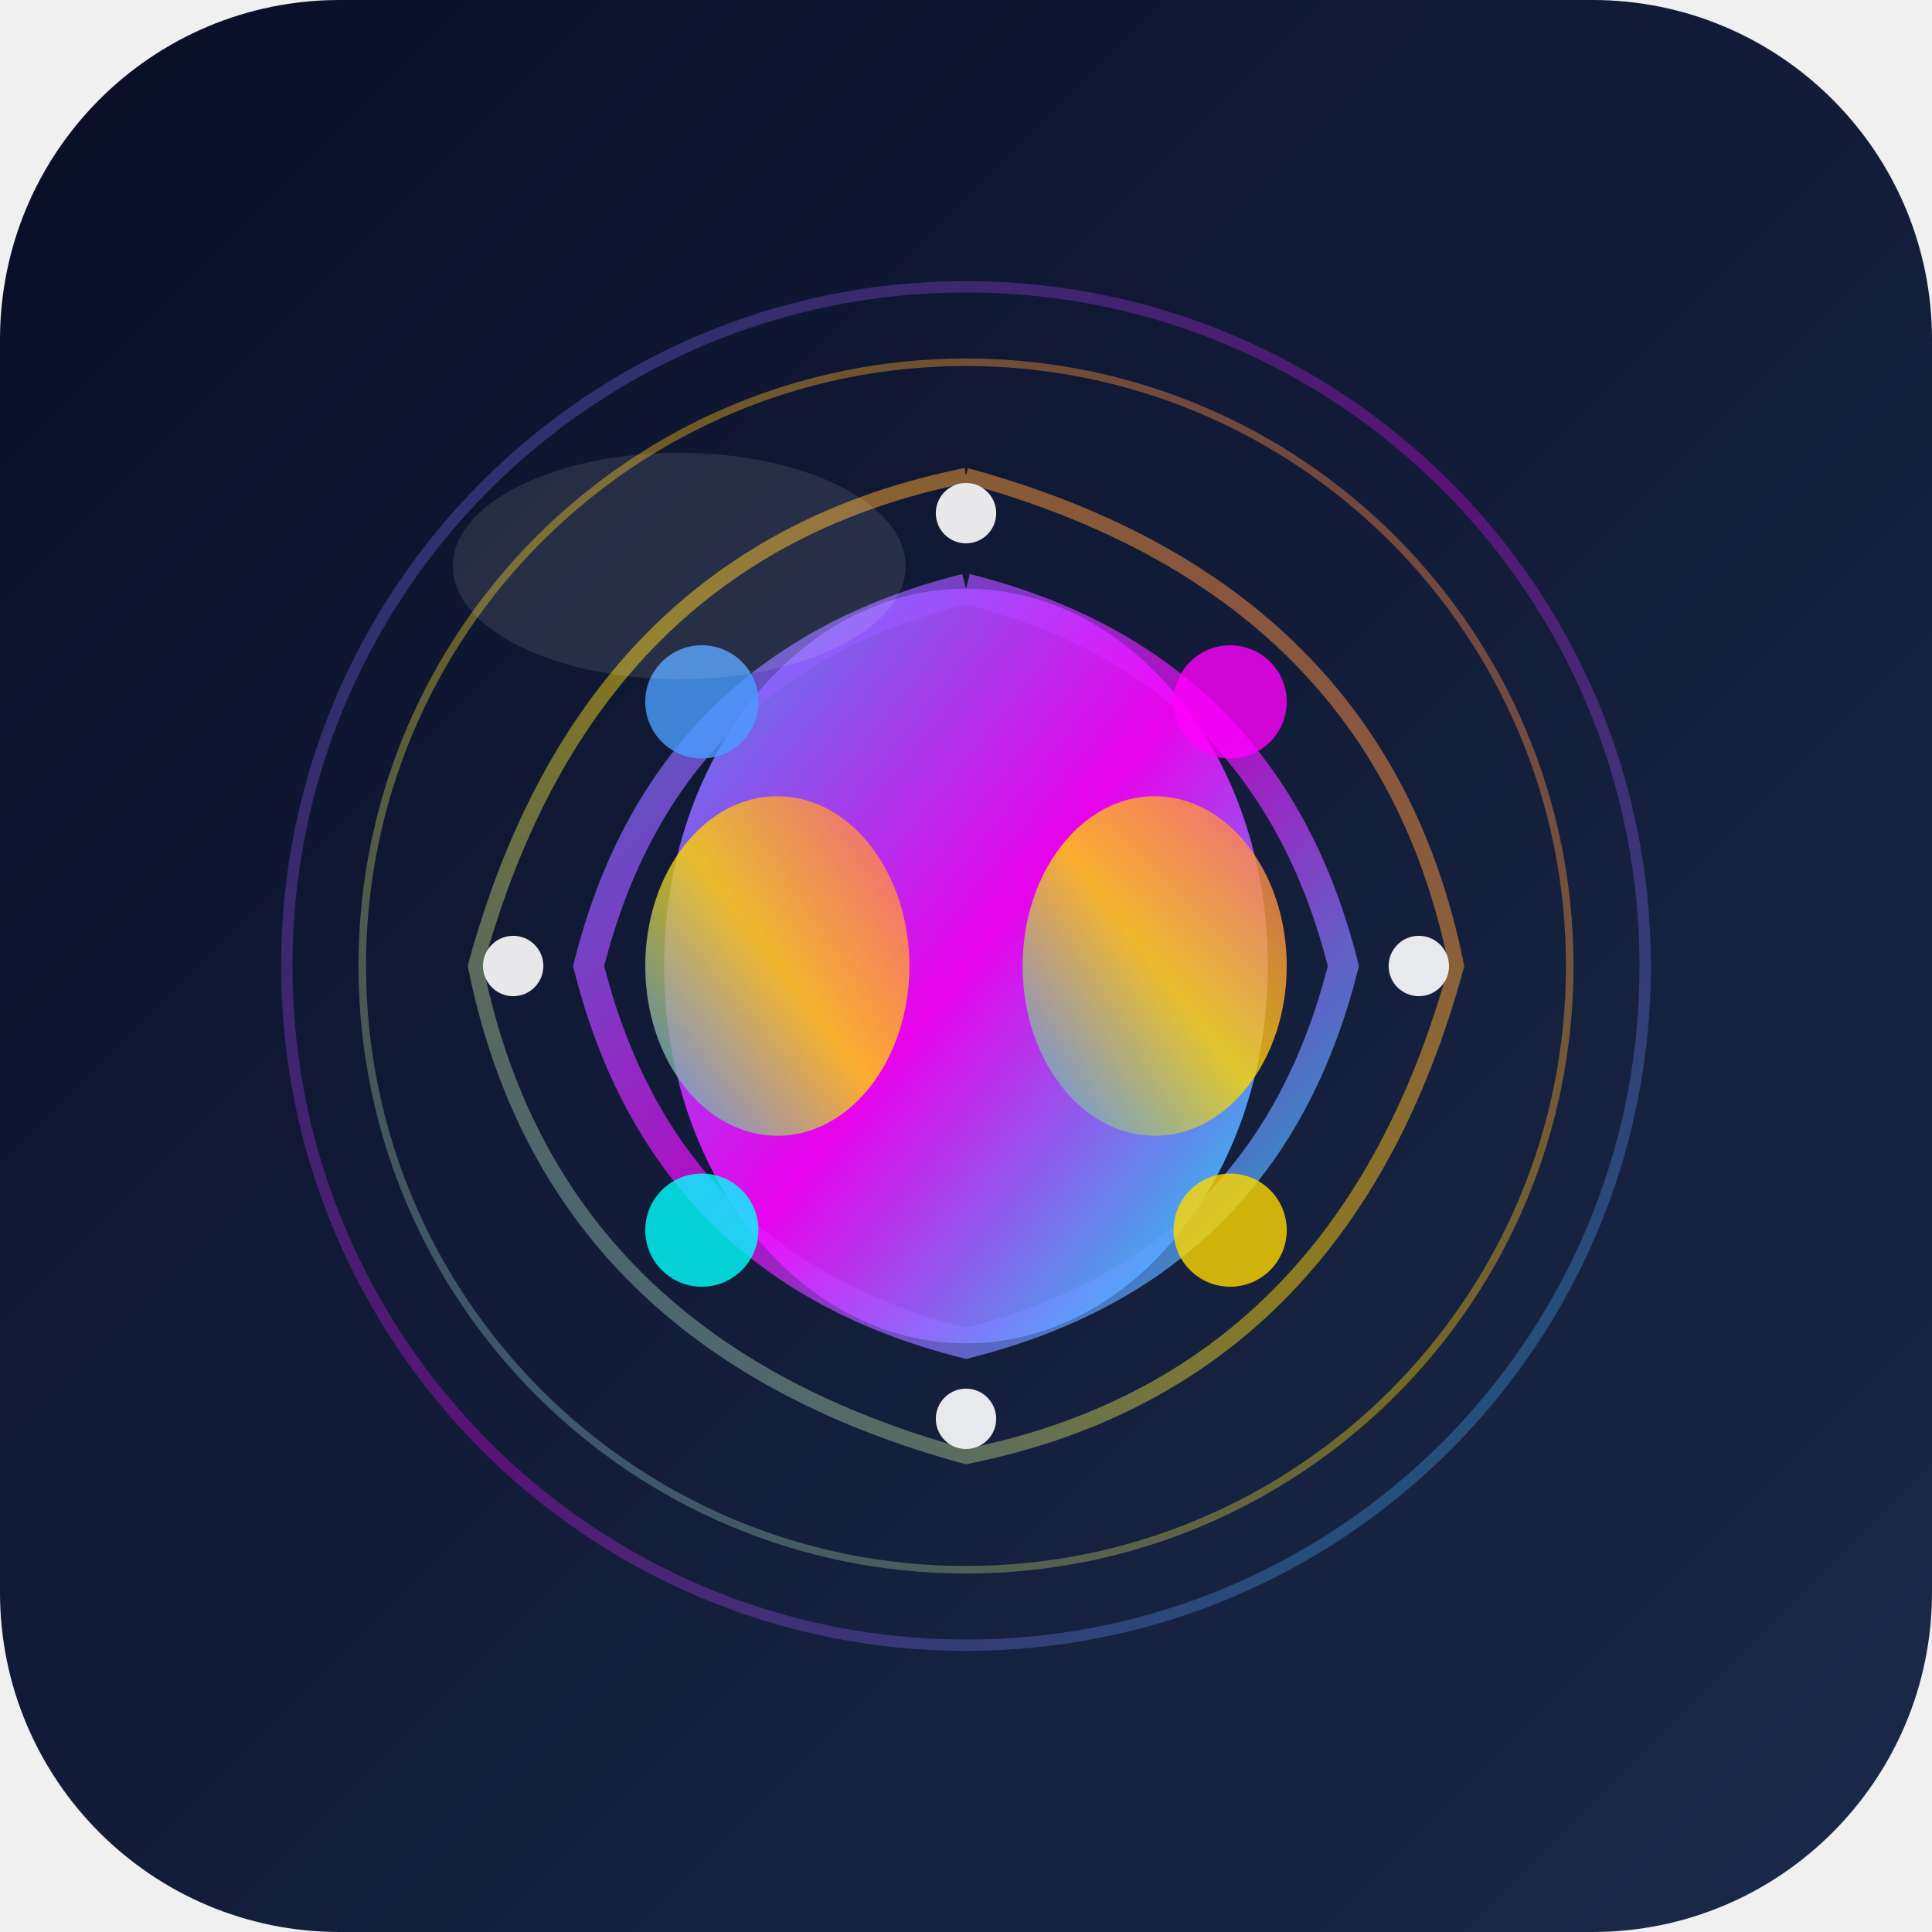
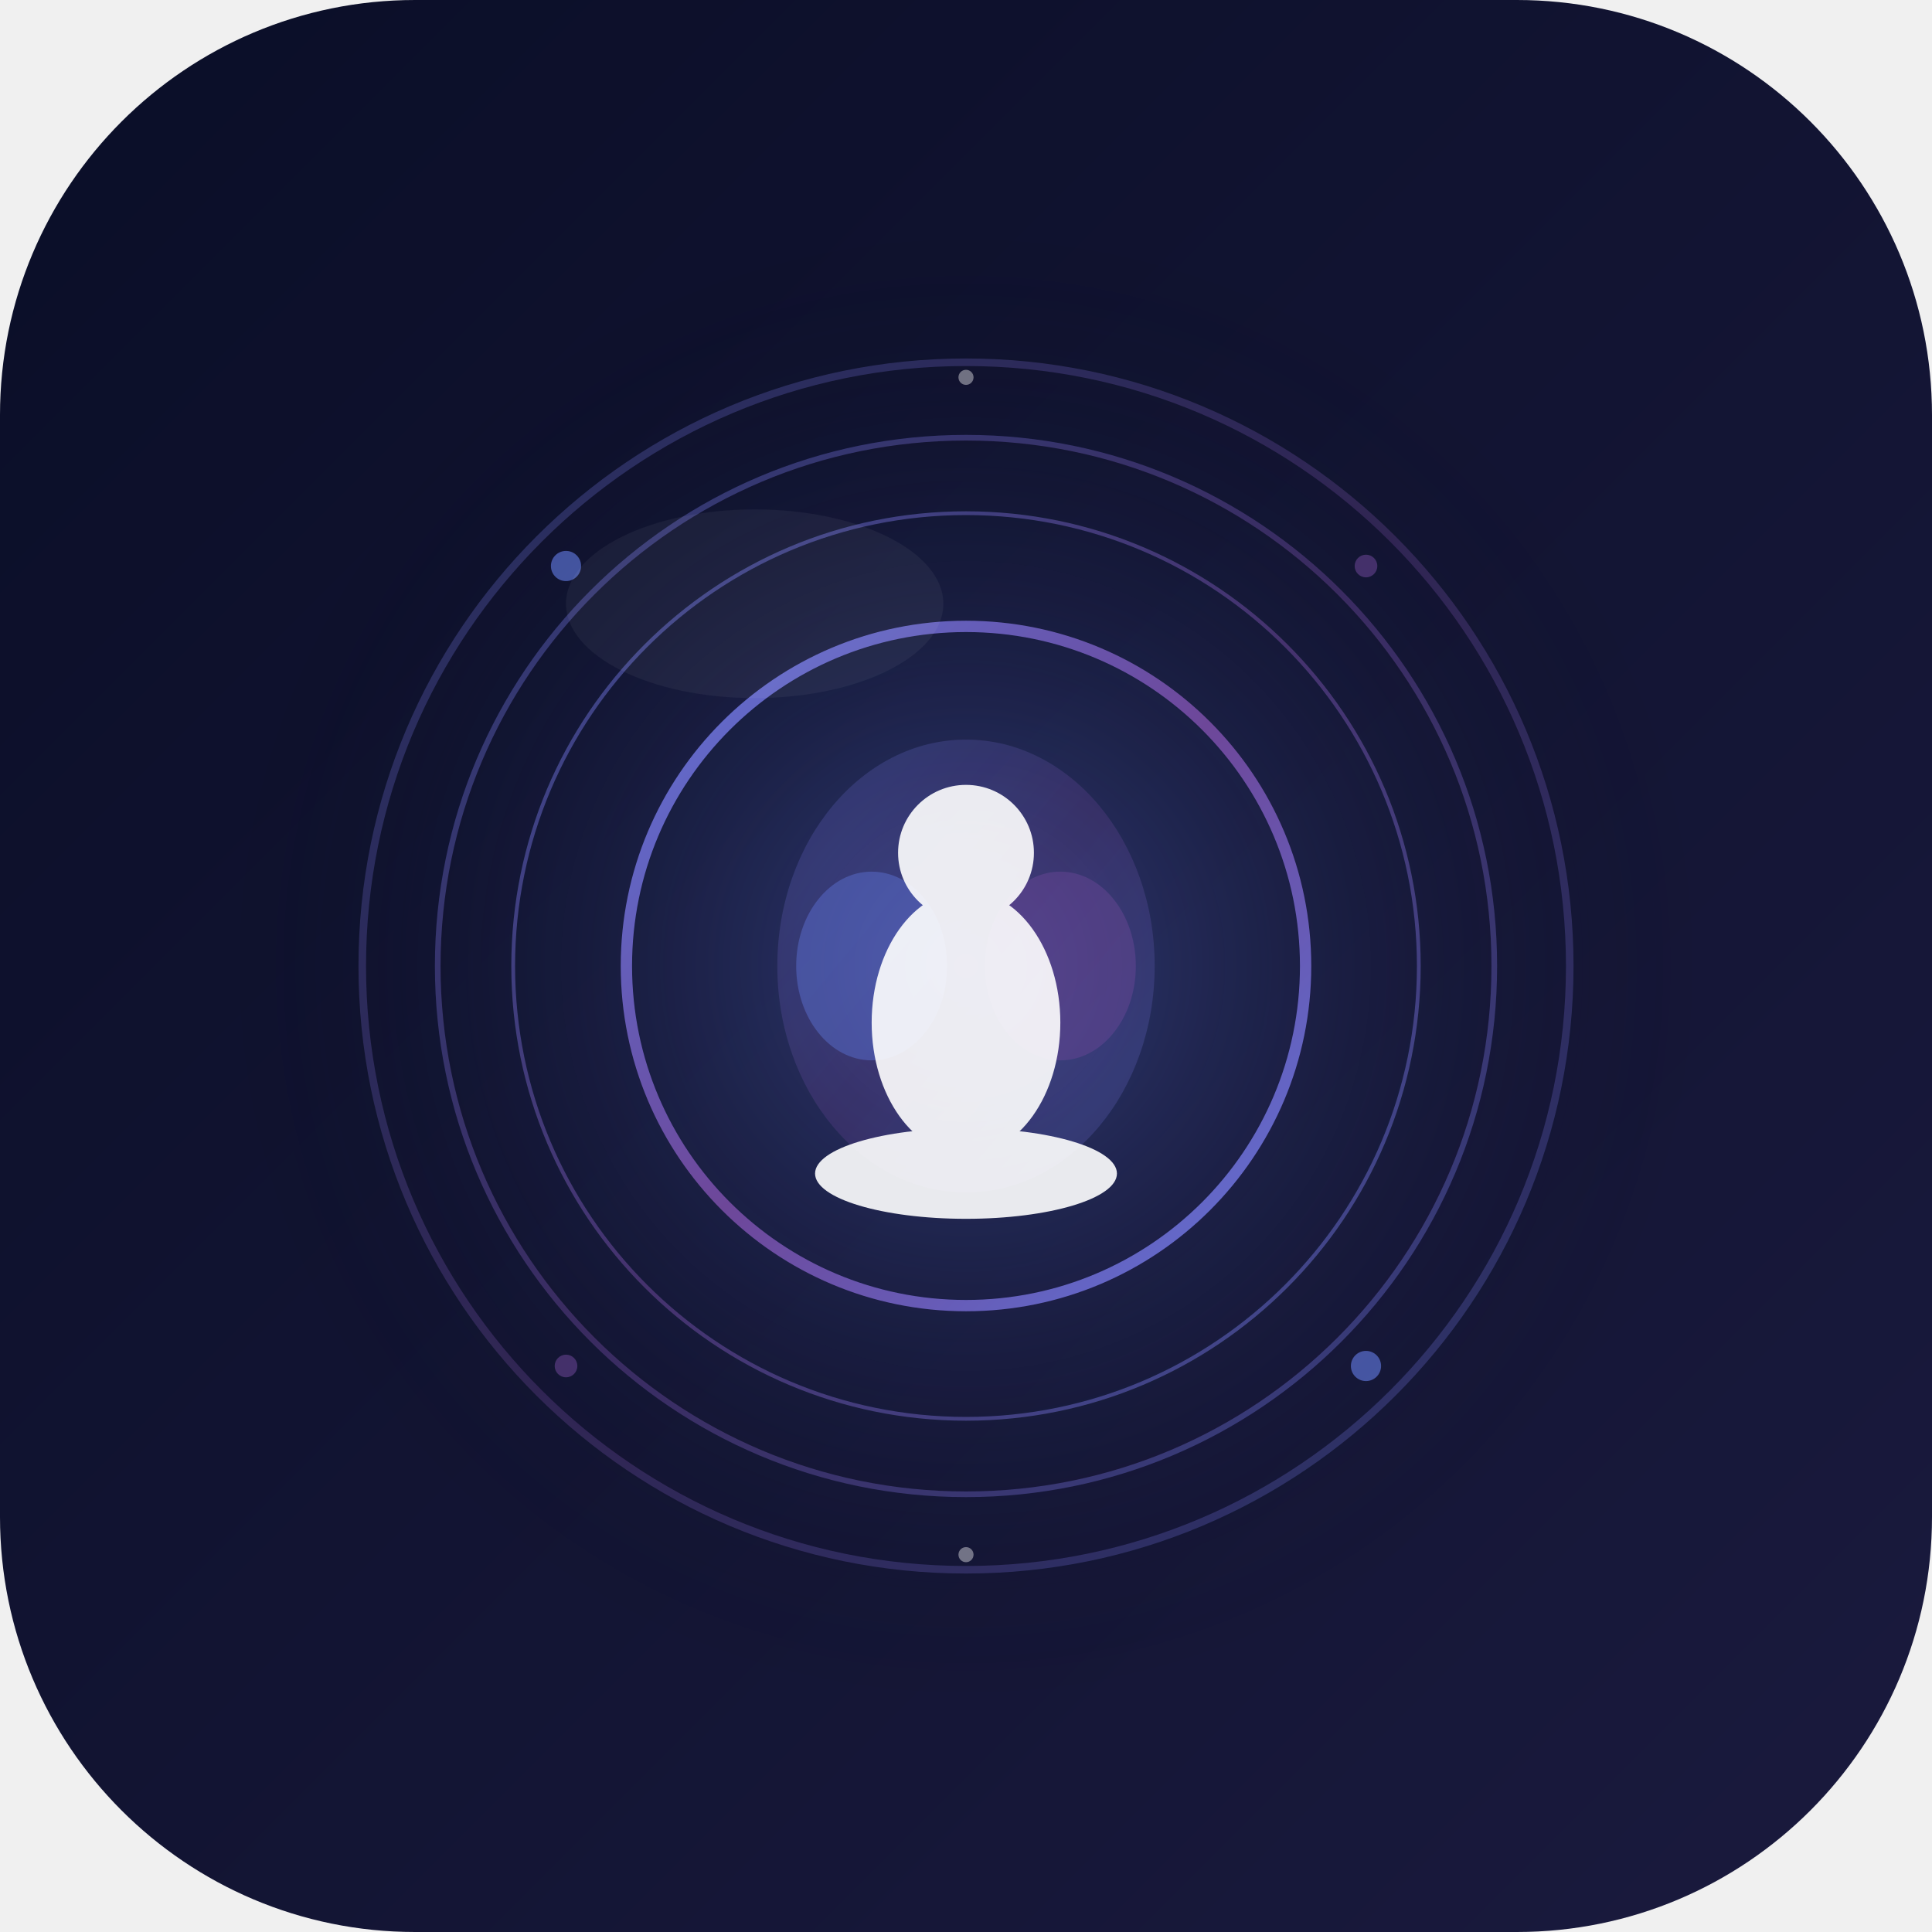
<svg xmlns="http://www.w3.org/2000/svg" viewBox="0 0 512 512">
  <defs>
    <linearGradient id="bg" x1="0%" y1="0%" x2="100%" y2="100%">
      <stop offset="0%" style="stop-color:#0a0e27" />
-       <stop offset="100%" style="stop-color:#1a2a4a" />
+       <stop offset="100%" style="stop-color:#1a1a3e" />
    </linearGradient>
-     <linearGradient id="spiral1" x1="0%" y1="0%" x2="100%" y2="100%">
-       <stop offset="0%" style="stop-color:#4a9eff" />
-       <stop offset="50%" style="stop-color:#ff00ff" />
-       <stop offset="100%" style="stop-color:#00ffff" />
+     <linearGradient id="glow" x1="0%" y1="0%" x2="100%" y2="100%">
+       <stop offset="0%" style="stop-color:#667eea" />
+       <stop offset="50%" style="stop-color:#764ba2" />
+       <stop offset="100%" style="stop-color:#667eea" />
    </linearGradient>
-     <linearGradient id="spiral2" x1="100%" y1="0%" x2="0%" y2="100%">
-       <stop offset="0%" style="stop-color:#ff6b6b" />
-       <stop offset="50%" style="stop-color:#ffd700" />
-       <stop offset="100%" style="stop-color:#4a9eff" />
-     </linearGradient>
+     <radialGradient id="centerGlow" cx="50%" cy="50%" r="50%">
+       <stop offset="0%" style="stop-color:rgba(102,126,234,0.4)" />
+       <stop offset="100%" style="stop-color:transparent" />
+     </radialGradient>
  </defs>
-   <rect width="512" height="512" rx="90" fill="url(#bg)" />
-   <circle cx="256" cy="256" r="180" fill="none" stroke="url(#spiral1)" stroke-width="3" opacity="0.3" />
-   <circle cx="256" cy="256" r="160" fill="none" stroke="url(#spiral2)" stroke-width="2" opacity="0.4" />
-   <g transform="translate(256,256)">
-     <ellipse cx="0" cy="0" rx="80" ry="100" fill="url(#spiral1)" opacity="0.9" />
-     <ellipse cx="-50" cy="0" rx="35" ry="45" fill="url(#spiral2)" opacity="0.8" />
-     <ellipse cx="50" cy="0" rx="35" ry="45" fill="url(#spiral2)" opacity="0.8" />
-     <path d="M0,-100 Q80,-80 100,0 Q80,80 0,100 Q-80,80 -100,0 Q-80,-80 0,-100" fill="none" stroke="url(#spiral1)" stroke-width="8" opacity="0.7" />
-     <path d="M0,-130 Q110,-100 130,0 Q100,110 0,130 Q-110,100 -130,0 Q-100,-110 0,-130" fill="none" stroke="url(#spiral2)" stroke-width="4" opacity="0.5" />
-     <circle cx="-70" cy="-70" r="15" fill="#4a9eff" opacity="0.8" />
-     <circle cx="70" cy="-70" r="15" fill="#ff00ff" opacity="0.8" />
-     <circle cx="-70" cy="70" r="15" fill="#00ffff" opacity="0.8" />
-     <circle cx="70" cy="70" r="15" fill="#ffd700" opacity="0.8" />
-     <circle cx="0" cy="-120" r="8" fill="#fff" opacity="0.9" />
-     <circle cx="0" cy="120" r="8" fill="#fff" opacity="0.9" />
-     <circle cx="-120" cy="0" r="8" fill="#fff" opacity="0.9" />
-     <circle cx="120" cy="0" r="8" fill="#fff" opacity="0.9" />
+   <rect width="512" height="512" rx="110" fill="url(#bg)" />
+   <circle cx="256" cy="256" r="200" fill="url(#centerGlow)" />
+   <circle cx="256" cy="256" r="160" fill="none" stroke="url(#glow)" stroke-width="2" opacity="0.3" />
+   <circle cx="256" cy="256" r="140" fill="none" stroke="url(#glow)" stroke-width="1.5" opacity="0.4" />
+   <circle cx="256" cy="256" r="120" fill="none" stroke="url(#glow)" stroke-width="1" opacity="0.5" />
+   <circle cx="256" cy="256" r="90" fill="none" stroke="url(#glow)" stroke-width="3" opacity="0.9" />
+   <g transform="translate(256,256)" opacity="0.8">
+     <ellipse cx="0" cy="0" rx="50" ry="60" fill="url(#glow)" opacity="0.3" />
+     <ellipse cx="-25" cy="0" rx="20" ry="25" fill="#667eea" opacity="0.5" />
+     <ellipse cx="25" cy="0" rx="20" ry="25" fill="#764ba2" opacity="0.5" />
  </g>
-   <ellipse cx="180" cy="150" rx="60" ry="30" fill="white" opacity="0.1" />
+   <g transform="translate(256,256)" fill="white" opacity="0.9">
+     <circle cx="0" cy="-30" r="18" />
+     <ellipse cx="0" cy="15" rx="25" ry="35" />
+     <ellipse cx="0" cy="55" rx="40" ry="12" />
+   </g>
+   <circle cx="150" cy="150" r="4" fill="#667eea" opacity="0.6" />
+   <circle cx="362" cy="150" r="3" fill="#764ba2" opacity="0.5" />
+   <circle cx="150" cy="362" r="3" fill="#764ba2" opacity="0.5" />
+   <circle cx="362" cy="362" r="4" fill="#667eea" opacity="0.6" />
+   <circle cx="256" cy="100" r="2" fill="white" opacity="0.4" />
+   <circle cx="256" cy="412" r="2" fill="white" opacity="0.4" />
+   <ellipse cx="200" cy="160" rx="50" ry="25" fill="white" opacity="0.05" />
</svg>
